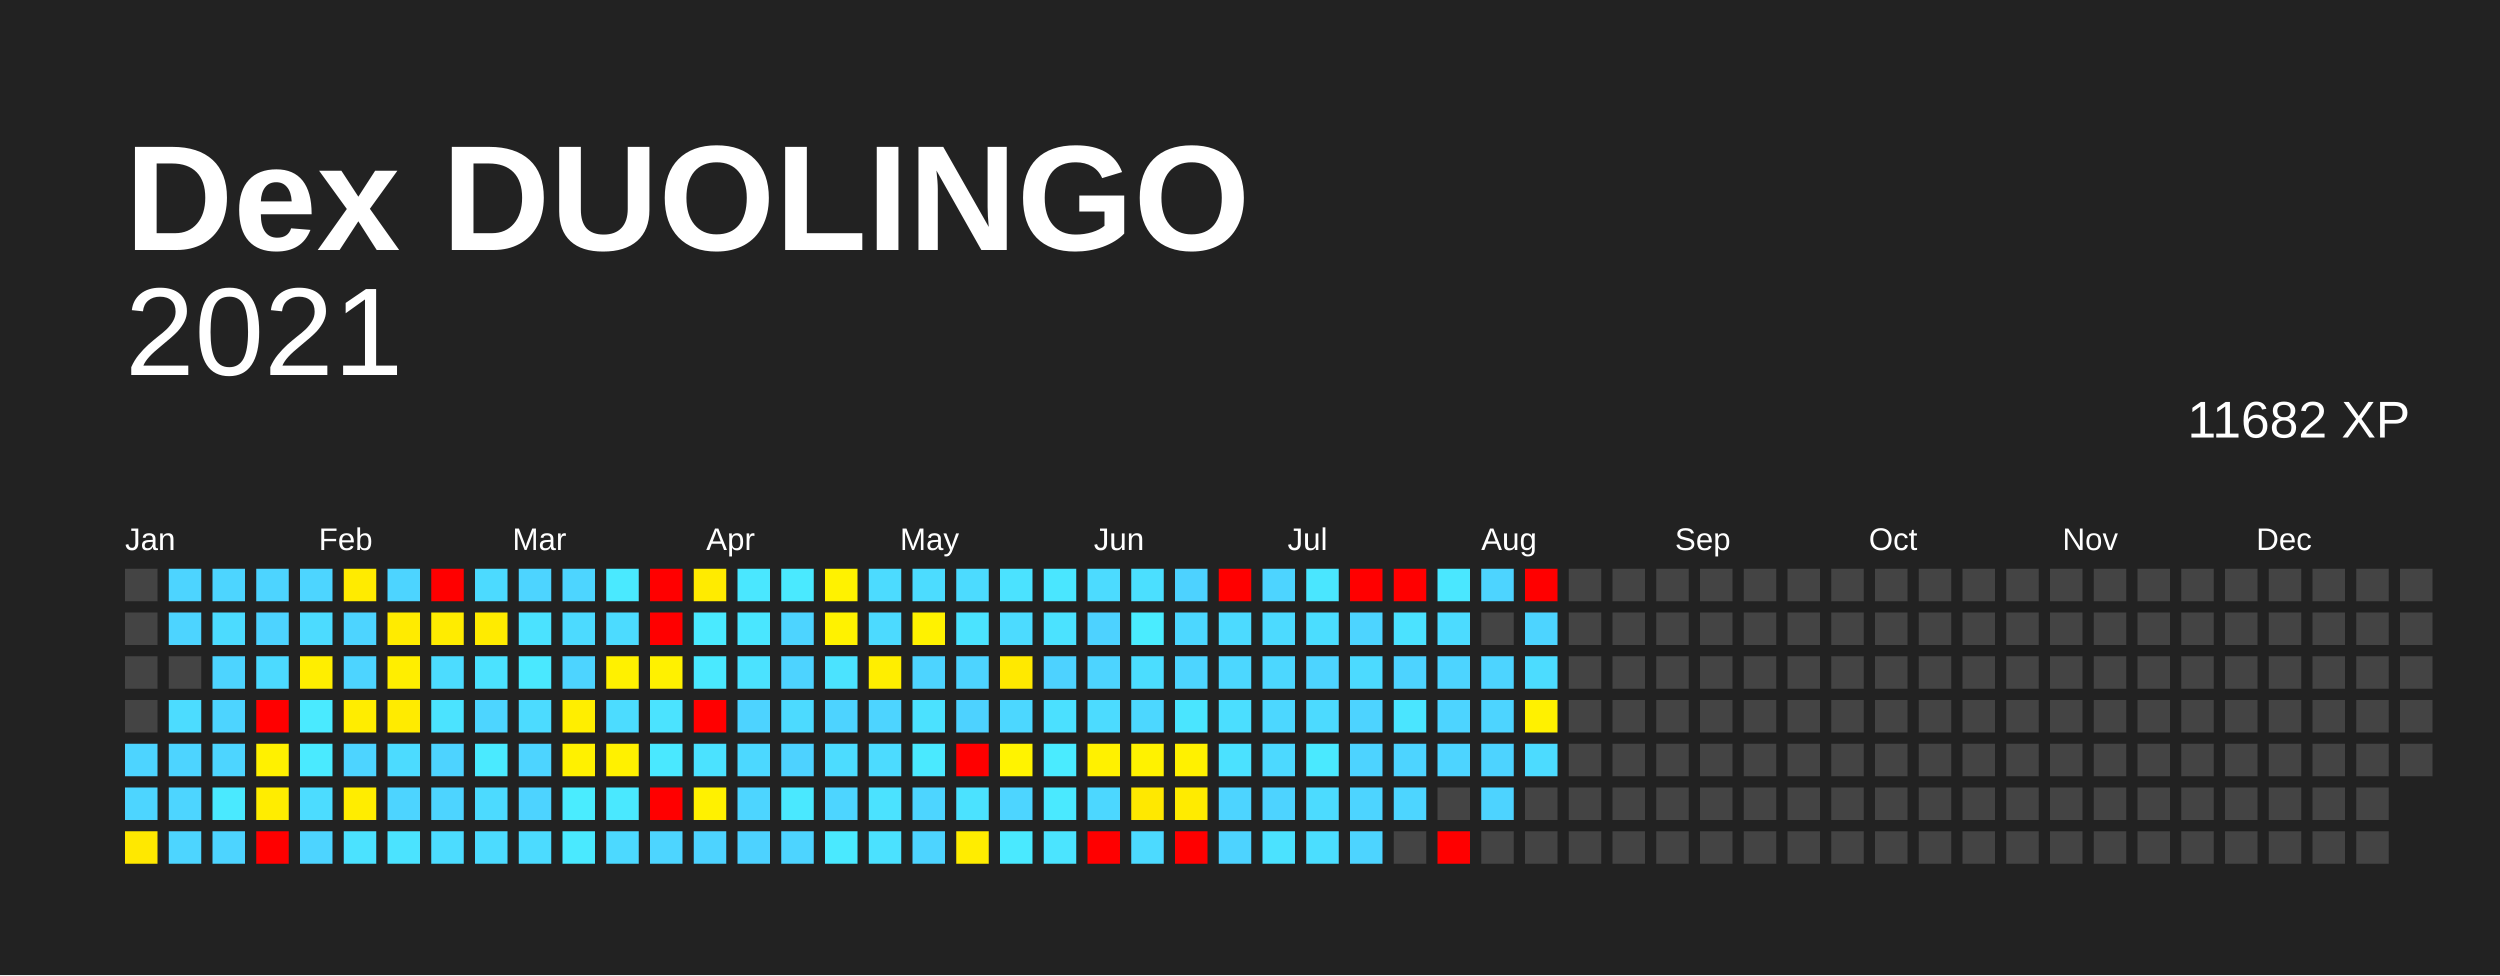
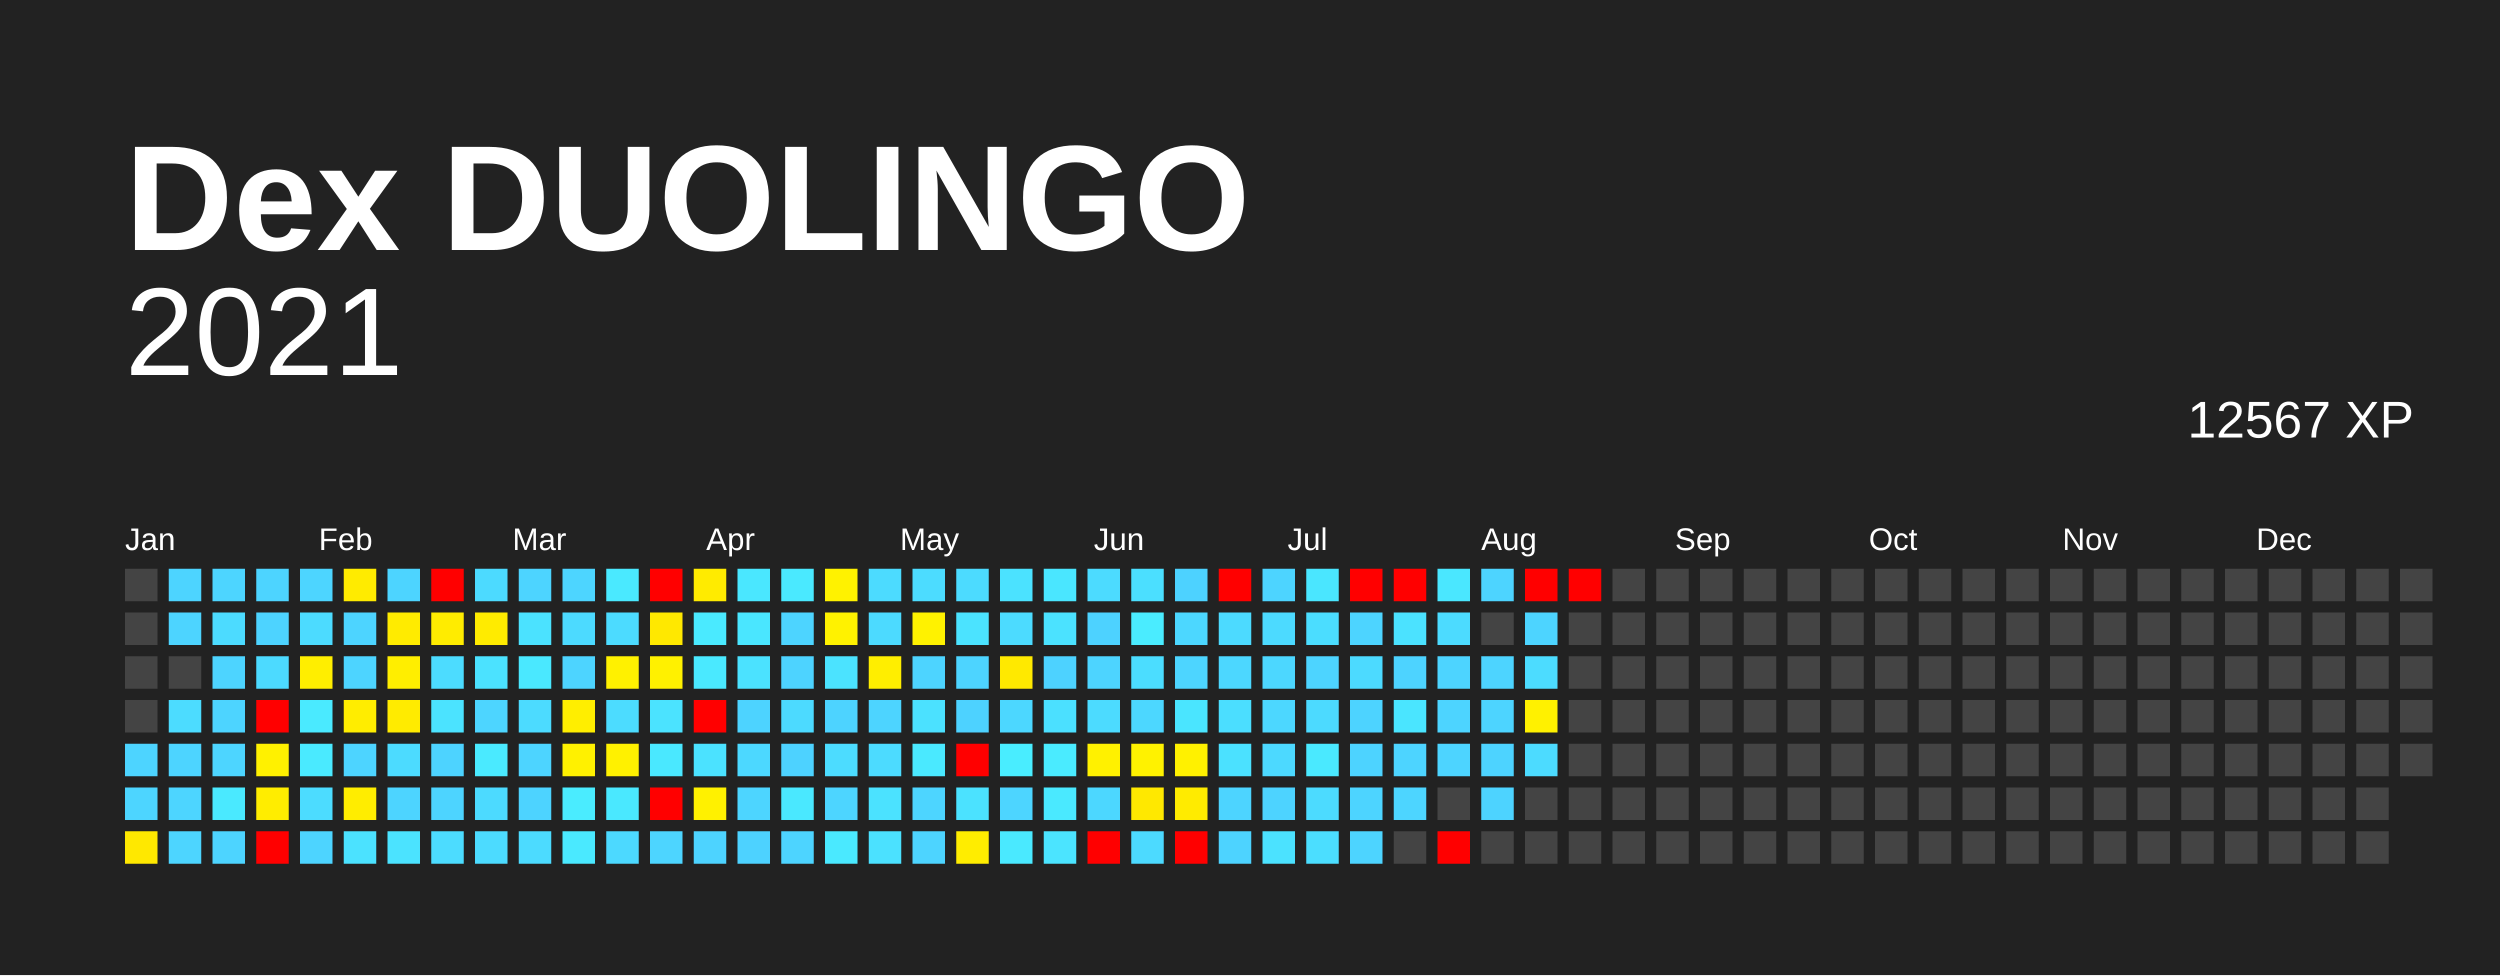
<svg xmlns="http://www.w3.org/2000/svg" baseProfile="full" height="78mm" version="1.1" viewBox="0,0,200,78" width="200mm">
  <defs />
  <rect fill="#222222" height="78" width="200" x="0" y="0" />
  <text fill="#FFFFFF" style="font-size:12px; font-family:Arial; font-weight:bold;" x="10" y="20">Dex DUOLINGO</text>
  <text alignment-baseline="hanging" fill="#FFFFFF" style="font-size:10.0px; font-family:Arial;" x="10" y="30">2021</text>
-   <text alignment-baseline="hanging" fill="#FFFFFF" style="font-size:4.125px; font-family:Arial;" x="175" y="35">11682 XP</text>
+   <text alignment-baseline="hanging" fill="#FFFFFF" style="font-size:4.125px; font-family:Arial;" x="175" y="35">12567 XP</text>
  <text fill="#FFFFFF" style="font-size:2.5px; font-family:Arial" x="10.0" y="44">Jan</text>
  <text fill="#FFFFFF" style="font-size:2.5px; font-family:Arial" x="25.5" y="44">Feb</text>
  <text fill="#FFFFFF" style="font-size:2.5px; font-family:Arial" x="41.0" y="44">Mar</text>
  <text fill="#FFFFFF" style="font-size:2.5px; font-family:Arial" x="56.5" y="44">Apr</text>
  <text fill="#FFFFFF" style="font-size:2.5px; font-family:Arial" x="72.0" y="44">May</text>
  <text fill="#FFFFFF" style="font-size:2.5px; font-family:Arial" x="87.5" y="44">Jun</text>
  <text fill="#FFFFFF" style="font-size:2.5px; font-family:Arial" x="103.0" y="44">Jul</text>
  <text fill="#FFFFFF" style="font-size:2.5px; font-family:Arial" x="118.5" y="44">Aug</text>
  <text fill="#FFFFFF" style="font-size:2.5px; font-family:Arial" x="134.0" y="44">Sep</text>
  <text fill="#FFFFFF" style="font-size:2.5px; font-family:Arial" x="149.5" y="44">Oct</text>
  <text fill="#FFFFFF" style="font-size:2.5px; font-family:Arial" x="165.0" y="44">Nov</text>
  <text fill="#FFFFFF" style="font-size:2.5px; font-family:Arial" x="180.5" y="44">Dec</text>
  <rect fill="#444444" height="2.6" width="2.6" x="10.0" y="45.5" />
  <rect fill="#444444" height="2.6" width="2.6" x="10.0" y="49.0" />
  <rect fill="#444444" height="2.6" width="2.6" x="10.0" y="52.5" />
  <rect fill="#444444" height="2.6" width="2.6" x="10.0" y="56.0" />
  <rect fill="#4dd4ff" height="2.6" width="2.6" x="10.0" y="59.5" />
  <rect fill="#4dd5ff" height="2.6" width="2.6" x="10.0" y="63.0" />
  <rect fill="#ffe800" height="2.6" width="2.6" x="10.0" y="66.5" />
  <rect fill="#4dd4ff" height="2.6" width="2.6" x="13.5" y="45.5" />
  <rect fill="#4dd4ff" height="2.6" width="2.6" x="13.5" y="49.0" />
  <rect fill="#444444" height="2.6" width="2.6" x="13.5" y="52.5" />
  <rect fill="#4cdcff" height="2.6" width="2.6" x="13.5" y="56.0" />
  <rect fill="#4dd4ff" height="2.6" width="2.6" x="13.5" y="59.5" />
  <rect fill="#4dd5ff" height="2.6" width="2.6" x="13.5" y="63.0" />
  <rect fill="#4dd5ff" height="2.6" width="2.6" x="13.5" y="66.5" />
  <rect fill="#4dd5ff" height="2.6" width="2.6" x="17.0" y="45.5" />
  <rect fill="#4cdbff" height="2.6" width="2.6" x="17.0" y="49.0" />
  <rect fill="#4dd4ff" height="2.6" width="2.6" x="17.0" y="52.5" />
  <rect fill="#4dd4ff" height="2.6" width="2.6" x="17.0" y="56.0" />
  <rect fill="#4dd5ff" height="2.6" width="2.6" x="17.0" y="59.5" />
  <rect fill="#4ae9ff" height="2.6" width="2.6" x="17.0" y="63.0" />
  <rect fill="#4dd4ff" height="2.6" width="2.6" x="17.0" y="66.5" />
  <rect fill="#4dd4ff" height="2.6" width="2.6" x="20.5" y="45.5" />
  <rect fill="#4dd3ff" height="2.6" width="2.6" x="20.5" y="49.0" />
  <rect fill="#4cdaff" height="2.6" width="2.6" x="20.5" y="52.5" />
  <rect fill="red" height="2.6" width="2.6" x="20.5" y="56.0" />
  <rect fill="#fff100" height="2.6" width="2.6" x="20.5" y="59.5" />
  <rect fill="#ffed00" height="2.6" width="2.6" x="20.5" y="63.0" />
  <rect fill="red" height="2.6" width="2.6" x="20.5" y="66.5" />
  <rect fill="#4dd5ff" height="2.6" width="2.6" x="24.0" y="45.5" />
  <rect fill="#4cdbff" height="2.6" width="2.6" x="24.0" y="49.0" />
  <rect fill="#ffee00" height="2.6" width="2.6" x="24.0" y="52.5" />
  <rect fill="#4aeaff" height="2.6" width="2.6" x="24.0" y="56.0" />
  <rect fill="#4aeaff" height="2.6" width="2.6" x="24.0" y="59.5" />
  <rect fill="#4cdcff" height="2.6" width="2.6" x="24.0" y="63.0" />
  <rect fill="#4dd4ff" height="2.6" width="2.6" x="24.0" y="66.5" />
  <rect fill="#ffeb00" height="2.6" width="2.6" x="27.5" y="45.5" />
  <rect fill="#4dd4ff" height="2.6" width="2.6" x="27.5" y="49.0" />
  <rect fill="#4dd4ff" height="2.6" width="2.6" x="27.5" y="52.5" />
  <rect fill="#ffed00" height="2.6" width="2.6" x="27.5" y="56.0" />
  <rect fill="#4dd4ff" height="2.6" width="2.6" x="27.5" y="59.5" />
  <rect fill="#ffed00" height="2.6" width="2.6" x="27.5" y="63.0" />
  <rect fill="#4be2ff" height="2.6" width="2.6" x="27.5" y="66.5" />
  <rect fill="#4dd4ff" height="2.6" width="2.6" x="31.0" y="45.5" />
  <rect fill="#ffeb00" height="2.6" width="2.6" x="31.0" y="49.0" />
  <rect fill="#ffee00" height="2.6" width="2.6" x="31.0" y="52.5" />
  <rect fill="#ffeb00" height="2.6" width="2.6" x="31.0" y="56.0" />
  <rect fill="#4cdbff" height="2.6" width="2.6" x="31.0" y="59.5" />
  <rect fill="#4dd4ff" height="2.6" width="2.6" x="31.0" y="63.0" />
  <rect fill="#4be3ff" height="2.6" width="2.6" x="31.0" y="66.5" />
  <rect fill="red" height="2.6" width="2.6" x="34.5" y="45.5" />
  <rect fill="#ffec00" height="2.6" width="2.6" x="34.5" y="49.0" />
  <rect fill="#4cdcff" height="2.6" width="2.6" x="34.5" y="52.5" />
  <rect fill="#4be3ff" height="2.6" width="2.6" x="34.5" y="56.0" />
  <rect fill="#4dd3ff" height="2.6" width="2.6" x="34.5" y="59.5" />
  <rect fill="#4dd4ff" height="2.6" width="2.6" x="34.5" y="63.0" />
  <rect fill="#4cdcff" height="2.6" width="2.6" x="34.5" y="66.5" />
  <rect fill="#4cdaff" height="2.6" width="2.6" x="38.0" y="45.5" />
  <rect fill="#ffeb00" height="2.6" width="2.6" x="38.0" y="49.0" />
  <rect fill="#4be2ff" height="2.6" width="2.6" x="38.0" y="52.5" />
  <rect fill="#4dd5ff" height="2.6" width="2.6" x="38.0" y="56.0" />
  <rect fill="#4aeaff" height="2.6" width="2.6" x="38.0" y="59.5" />
  <rect fill="#4cdaff" height="2.6" width="2.6" x="38.0" y="63.0" />
  <rect fill="#4cdbff" height="2.6" width="2.6" x="38.0" y="66.5" />
  <rect fill="#4dd4ff" height="2.6" width="2.6" x="41.5" y="45.5" />
  <rect fill="#4be2ff" height="2.6" width="2.6" x="41.5" y="49.0" />
  <rect fill="#4ae8ff" height="2.6" width="2.6" x="41.5" y="52.5" />
  <rect fill="#4cdbff" height="2.6" width="2.6" x="41.5" y="56.0" />
  <rect fill="#4dd4ff" height="2.6" width="2.6" x="41.5" y="59.5" />
  <rect fill="#4dd3ff" height="2.6" width="2.6" x="41.5" y="63.0" />
  <rect fill="#4cdbff" height="2.6" width="2.6" x="41.5" y="66.5" />
  <rect fill="#4dd5ff" height="2.6" width="2.6" x="45.0" y="45.5" />
  <rect fill="#4cdaff" height="2.6" width="2.6" x="45.0" y="49.0" />
  <rect fill="#4dd4ff" height="2.6" width="2.6" x="45.0" y="52.5" />
  <rect fill="#ffee00" height="2.6" width="2.6" x="45.0" y="56.0" />
  <rect fill="#fff100" height="2.6" width="2.6" x="45.0" y="59.5" />
  <rect fill="#4aecff" height="2.6" width="2.6" x="45.0" y="63.0" />
  <rect fill="#4ae9ff" height="2.6" width="2.6" x="45.0" y="66.5" />
  <rect fill="#4ae9ff" height="2.6" width="2.6" x="48.5" y="45.5" />
  <rect fill="#4cdbff" height="2.6" width="2.6" x="48.5" y="49.0" />
  <rect fill="#fff100" height="2.6" width="2.6" x="48.5" y="52.5" />
  <rect fill="#4cdcff" height="2.6" width="2.6" x="48.5" y="56.0" />
  <rect fill="#fff100" height="2.6" width="2.6" x="48.5" y="59.5" />
  <rect fill="#4ae8ff" height="2.6" width="2.6" x="48.5" y="63.0" />
  <rect fill="#4cd9ff" height="2.6" width="2.6" x="48.5" y="66.5" />
  <rect fill="red" height="2.6" width="2.6" x="52.0" y="45.5" />
-   <rect fill="red" height="2.6" width="2.6" x="52.0" y="49.0" />
+   <rect fill="#ffe800" height="2.6" width="2.6" x="52.0" y="49.0" />
  <rect fill="#fff100" height="2.6" width="2.6" x="52.0" y="52.5" />
  <rect fill="#4be3ff" height="2.6" width="2.6" x="52.0" y="56.0" />
  <rect fill="#4ae8ff" height="2.6" width="2.6" x="52.0" y="59.5" />
  <rect fill="red" height="2.6" width="2.6" x="52.0" y="63.0" />
  <rect fill="#4dd5ff" height="2.6" width="2.6" x="52.0" y="66.5" />
  <rect fill="#ffeb00" height="2.6" width="2.6" x="55.5" y="45.5" />
  <rect fill="#4aeaff" height="2.6" width="2.6" x="55.5" y="49.0" />
  <rect fill="#4ae9ff" height="2.6" width="2.6" x="55.5" y="52.5" />
  <rect fill="red" height="2.6" width="2.6" x="55.5" y="56.0" />
  <rect fill="#4be2ff" height="2.6" width="2.6" x="55.5" y="59.5" />
  <rect fill="#fff100" height="2.6" width="2.6" x="55.5" y="63.0" />
  <rect fill="#4dd3ff" height="2.6" width="2.6" x="55.5" y="66.5" />
  <rect fill="#4ae7ff" height="2.6" width="2.6" x="59.0" y="45.5" />
  <rect fill="#4ae6ff" height="2.6" width="2.6" x="59.0" y="49.0" />
  <rect fill="#4be2ff" height="2.6" width="2.6" x="59.0" y="52.5" />
  <rect fill="#4dd3ff" height="2.6" width="2.6" x="59.0" y="56.0" />
  <rect fill="#4cd8ff" height="2.6" width="2.6" x="59.0" y="59.5" />
  <rect fill="#4dd5ff" height="2.6" width="2.6" x="59.0" y="63.0" />
  <rect fill="#4dd2ff" height="2.6" width="2.6" x="59.0" y="66.5" />
  <rect fill="#4ae9ff" height="2.6" width="2.6" x="62.5" y="45.5" />
  <rect fill="#4dd4ff" height="2.6" width="2.6" x="62.5" y="49.0" />
  <rect fill="#4dd3ff" height="2.6" width="2.6" x="62.5" y="52.5" />
  <rect fill="#4cdaff" height="2.6" width="2.6" x="62.5" y="56.0" />
  <rect fill="#4dd2ff" height="2.6" width="2.6" x="62.5" y="59.5" />
  <rect fill="#4ae8ff" height="2.6" width="2.6" x="62.5" y="63.0" />
  <rect fill="#4dd4ff" height="2.6" width="2.6" x="62.5" y="66.5" />
  <rect fill="#fff200" height="2.6" width="2.6" x="66.0" y="45.5" />
  <rect fill="#fff200" height="2.6" width="2.6" x="66.0" y="49.0" />
  <rect fill="#4be3ff" height="2.6" width="2.6" x="66.0" y="52.5" />
  <rect fill="#4dd3ff" height="2.6" width="2.6" x="66.0" y="56.0" />
  <rect fill="#4cdcff" height="2.6" width="2.6" x="66.0" y="59.5" />
  <rect fill="#4dd5ff" height="2.6" width="2.6" x="66.0" y="63.0" />
  <rect fill="#4ae9ff" height="2.6" width="2.6" x="66.0" y="66.5" />
  <rect fill="#4cdbff" height="2.6" width="2.6" x="69.5" y="45.5" />
  <rect fill="#4cdaff" height="2.6" width="2.6" x="69.5" y="49.0" />
  <rect fill="#ffee00" height="2.6" width="2.6" x="69.5" y="52.5" />
  <rect fill="#4dd4ff" height="2.6" width="2.6" x="69.5" y="56.0" />
  <rect fill="#4cdbff" height="2.6" width="2.6" x="69.5" y="59.5" />
  <rect fill="#4be2ff" height="2.6" width="2.6" x="69.5" y="63.0" />
  <rect fill="#4be1ff" height="2.6" width="2.6" x="69.5" y="66.5" />
  <rect fill="#4cdcff" height="2.6" width="2.6" x="73.0" y="45.5" />
  <rect fill="#fff200" height="2.6" width="2.6" x="73.0" y="49.0" />
  <rect fill="#4dd4ff" height="2.6" width="2.6" x="73.0" y="52.5" />
  <rect fill="#4be1ff" height="2.6" width="2.6" x="73.0" y="56.0" />
  <rect fill="#4ae9ff" height="2.6" width="2.6" x="73.0" y="59.5" />
  <rect fill="#4dd5ff" height="2.6" width="2.6" x="73.0" y="63.0" />
  <rect fill="#4dd4ff" height="2.6" width="2.6" x="73.0" y="66.5" />
  <rect fill="#4cdbff" height="2.6" width="2.6" x="76.5" y="45.5" />
  <rect fill="#4be3ff" height="2.6" width="2.6" x="76.5" y="49.0" />
  <rect fill="#4dd4ff" height="2.6" width="2.6" x="76.5" y="52.5" />
  <rect fill="#4dd2ff" height="2.6" width="2.6" x="76.5" y="56.0" />
  <rect fill="red" height="2.6" width="2.6" x="76.5" y="59.5" />
  <rect fill="#4be2ff" height="2.6" width="2.6" x="76.5" y="63.0" />
  <rect fill="#ffed00" height="2.6" width="2.6" x="76.5" y="66.5" />
  <rect fill="#4be2ff" height="2.6" width="2.6" x="80.0" y="45.5" />
  <rect fill="#4cdbff" height="2.6" width="2.6" x="80.0" y="49.0" />
  <rect fill="#ffe900" height="2.6" width="2.6" x="80.0" y="52.5" />
  <rect fill="#4cd7ff" height="2.6" width="2.6" x="80.0" y="56.0" />
-   <rect fill="#fff300" height="2.6" width="2.6" x="80.0" y="59.5" />
+   <rect fill="#49edff" height="2.6" width="2.6" x="80.0" y="59.5" />
  <rect fill="#4dd5ff" height="2.6" width="2.6" x="80.0" y="63.0" />
  <rect fill="#4ae9ff" height="2.6" width="2.6" x="80.0" y="66.5" />
  <rect fill="#4ae6ff" height="2.6" width="2.6" x="83.5" y="45.5" />
  <rect fill="#4be2ff" height="2.6" width="2.6" x="83.5" y="49.0" />
  <rect fill="#4dd2ff" height="2.6" width="2.6" x="83.5" y="52.5" />
  <rect fill="#4be0ff" height="2.6" width="2.6" x="83.5" y="56.0" />
  <rect fill="#4aebff" height="2.6" width="2.6" x="83.5" y="59.5" />
  <rect fill="#4ae9ff" height="2.6" width="2.6" x="83.5" y="63.0" />
  <rect fill="#4be4ff" height="2.6" width="2.6" x="83.5" y="66.5" />
  <rect fill="#4cdbff" height="2.6" width="2.6" x="87.0" y="45.5" />
  <rect fill="#4dd2ff" height="2.6" width="2.6" x="87.0" y="49.0" />
  <rect fill="#4dd4ff" height="2.6" width="2.6" x="87.0" y="52.5" />
  <rect fill="#4cdbff" height="2.6" width="2.6" x="87.0" y="56.0" />
  <rect fill="#fff100" height="2.6" width="2.6" x="87.0" y="59.5" />
  <rect fill="#4cd7ff" height="2.6" width="2.6" x="87.0" y="63.0" />
  <rect fill="red" height="2.6" width="2.6" x="87.0" y="66.5" />
  <rect fill="#4bdfff" height="2.6" width="2.6" x="90.5" y="45.5" />
  <rect fill="#4aecff" height="2.6" width="2.6" x="90.5" y="49.0" />
  <rect fill="#4bddff" height="2.6" width="2.6" x="90.5" y="52.5" />
  <rect fill="#4cd7ff" height="2.6" width="2.6" x="90.5" y="56.0" />
  <rect fill="#fff200" height="2.6" width="2.6" x="90.5" y="59.5" />
  <rect fill="#ffe800" height="2.6" width="2.6" x="90.5" y="63.0" />
  <rect fill="#4cdaff" height="2.6" width="2.6" x="90.5" y="66.5" />
  <rect fill="#4dd2ff" height="2.6" width="2.6" x="94.0" y="45.5" />
  <rect fill="#4cd7ff" height="2.6" width="2.6" x="94.0" y="49.0" />
  <rect fill="#4dd5ff" height="2.6" width="2.6" x="94.0" y="52.5" />
  <rect fill="#4ae5ff" height="2.6" width="2.6" x="94.0" y="56.0" />
  <rect fill="#fff100" height="2.6" width="2.6" x="94.0" y="59.5" />
  <rect fill="#ffeb00" height="2.6" width="2.6" x="94.0" y="63.0" />
  <rect fill="red" height="2.6" width="2.6" x="94.0" y="66.5" />
  <rect fill="red" height="2.6" width="2.6" x="97.5" y="45.5" />
  <rect fill="#4cdaff" height="2.6" width="2.6" x="97.5" y="49.0" />
  <rect fill="#4cd7ff" height="2.6" width="2.6" x="97.5" y="52.5" />
  <rect fill="#4bdeff" height="2.6" width="2.6" x="97.5" y="56.0" />
  <rect fill="#4be1ff" height="2.6" width="2.6" x="97.5" y="59.5" />
  <rect fill="#4dd4ff" height="2.6" width="2.6" x="97.5" y="63.0" />
  <rect fill="#4dd3ff" height="2.6" width="2.6" x="97.5" y="66.5" />
  <rect fill="#4dd4ff" height="2.6" width="2.6" x="101.0" y="45.5" />
  <rect fill="#4cdaff" height="2.6" width="2.6" x="101.0" y="49.0" />
  <rect fill="#4cd7ff" height="2.6" width="2.6" x="101.0" y="52.5" />
  <rect fill="#4cd7ff" height="2.6" width="2.6" x="101.0" y="56.0" />
  <rect fill="#4cd9ff" height="2.6" width="2.6" x="101.0" y="59.5" />
  <rect fill="#4dd3ff" height="2.6" width="2.6" x="101.0" y="63.0" />
  <rect fill="#4be2ff" height="2.6" width="2.6" x="101.0" y="66.5" />
  <rect fill="#4ae6ff" height="2.6" width="2.6" x="104.5" y="45.5" />
  <rect fill="#4bddff" height="2.6" width="2.6" x="104.5" y="49.0" />
  <rect fill="#4dd4ff" height="2.6" width="2.6" x="104.5" y="52.5" />
  <rect fill="#4cdaff" height="2.6" width="2.6" x="104.5" y="56.0" />
  <rect fill="#4ae9ff" height="2.6" width="2.6" x="104.5" y="59.5" />
  <rect fill="#4cdbff" height="2.6" width="2.6" x="104.5" y="63.0" />
  <rect fill="#4bdeff" height="2.6" width="2.6" x="104.5" y="66.5" />
  <rect fill="red" height="2.6" width="2.6" x="108.0" y="45.5" />
  <rect fill="#4dd4ff" height="2.6" width="2.6" x="108.0" y="49.0" />
  <rect fill="#4cdaff" height="2.6" width="2.6" x="108.0" y="52.5" />
  <rect fill="#4dd3ff" height="2.6" width="2.6" x="108.0" y="56.0" />
  <rect fill="#4dd3ff" height="2.6" width="2.6" x="108.0" y="59.5" />
  <rect fill="#4dd4ff" height="2.6" width="2.6" x="108.0" y="63.0" />
  <rect fill="#4dd4ff" height="2.6" width="2.6" x="108.0" y="66.5" />
  <rect fill="red" height="2.6" width="2.6" x="111.5" y="45.5" />
  <rect fill="#4be2ff" height="2.6" width="2.6" x="111.5" y="49.0" />
  <rect fill="#4dd3ff" height="2.6" width="2.6" x="111.5" y="52.5" />
  <rect fill="#4ae5ff" height="2.6" width="2.6" x="111.5" y="56.0" />
  <rect fill="#4dd4ff" height="2.6" width="2.6" x="111.5" y="59.5" />
  <rect fill="#4dd5ff" height="2.6" width="2.6" x="111.5" y="63.0" />
  <rect fill="#444444" height="2.6" width="2.6" x="111.5" y="66.5" />
  <rect fill="#4ae7ff" height="2.6" width="2.6" x="115.0" y="45.5" />
  <rect fill="#4cdbff" height="2.6" width="2.6" x="115.0" y="49.0" />
  <rect fill="#4dd4ff" height="2.6" width="2.6" x="115.0" y="52.5" />
  <rect fill="#4dd4ff" height="2.6" width="2.6" x="115.0" y="56.0" />
  <rect fill="#4dd4ff" height="2.6" width="2.6" x="115.0" y="59.5" />
  <rect fill="#444444" height="2.6" width="2.6" x="115.0" y="63.0" />
  <rect fill="red" height="2.6" width="2.6" x="115.0" y="66.5" />
  <rect fill="#4dd4ff" height="2.6" width="2.6" x="118.5" y="45.5" />
  <rect fill="#444444" height="2.6" width="2.6" x="118.5" y="49.0" />
  <rect fill="#4dd4ff" height="2.6" width="2.6" x="118.5" y="52.5" />
  <rect fill="#4dd4ff" height="2.6" width="2.6" x="118.5" y="56.0" />
  <rect fill="#4dd3ff" height="2.6" width="2.6" x="118.5" y="59.5" />
  <rect fill="#4dd3ff" height="2.6" width="2.6" x="118.5" y="63.0" />
  <rect fill="#444444" height="2.6" width="2.6" x="118.5" y="66.5" />
  <rect fill="red" height="2.6" width="2.6" x="122.0" y="45.5" />
  <rect fill="#4dd4ff" height="2.6" width="2.6" x="122.0" y="49.0" />
  <rect fill="#4cdcff" height="2.6" width="2.6" x="122.0" y="52.5" />
  <rect fill="#fff100" height="2.6" width="2.6" x="122.0" y="56.0" />
  <rect fill="#4cdbff" height="2.6" width="2.6" x="122.0" y="59.5" />
  <rect fill="#444444" height="2.6" width="2.6" x="122.0" y="63.0" />
  <rect fill="#444444" height="2.6" width="2.6" x="122.0" y="66.5" />
-   <rect fill="#444444" height="2.6" width="2.6" x="125.5" y="45.5" />
+   <rect fill="red" height="2.6" width="2.6" x="125.5" y="45.5" />
  <rect fill="#444444" height="2.6" width="2.6" x="125.5" y="49.0" />
  <rect fill="#444444" height="2.6" width="2.6" x="125.5" y="52.5" />
  <rect fill="#444444" height="2.6" width="2.6" x="125.5" y="56.0" />
  <rect fill="#444444" height="2.6" width="2.6" x="125.5" y="59.5" />
  <rect fill="#444444" height="2.6" width="2.6" x="125.5" y="63.0" />
  <rect fill="#444444" height="2.6" width="2.6" x="125.5" y="66.5" />
  <rect fill="#444444" height="2.6" width="2.6" x="129.0" y="45.5" />
  <rect fill="#444444" height="2.6" width="2.6" x="129.0" y="49.0" />
  <rect fill="#444444" height="2.6" width="2.6" x="129.0" y="52.5" />
  <rect fill="#444444" height="2.6" width="2.6" x="129.0" y="56.0" />
  <rect fill="#444444" height="2.6" width="2.6" x="129.0" y="59.5" />
  <rect fill="#444444" height="2.6" width="2.6" x="129.0" y="63.0" />
  <rect fill="#444444" height="2.6" width="2.6" x="129.0" y="66.5" />
  <rect fill="#444444" height="2.6" width="2.6" x="132.5" y="45.5" />
  <rect fill="#444444" height="2.6" width="2.6" x="132.5" y="49.0" />
  <rect fill="#444444" height="2.6" width="2.6" x="132.5" y="52.5" />
  <rect fill="#444444" height="2.6" width="2.6" x="132.5" y="56.0" />
  <rect fill="#444444" height="2.6" width="2.6" x="132.5" y="59.5" />
  <rect fill="#444444" height="2.6" width="2.6" x="132.5" y="63.0" />
  <rect fill="#444444" height="2.6" width="2.6" x="132.5" y="66.5" />
  <rect fill="#444444" height="2.6" width="2.6" x="136.0" y="45.5" />
  <rect fill="#444444" height="2.6" width="2.6" x="136.0" y="49.0" />
  <rect fill="#444444" height="2.6" width="2.6" x="136.0" y="52.5" />
  <rect fill="#444444" height="2.6" width="2.6" x="136.0" y="56.0" />
  <rect fill="#444444" height="2.6" width="2.6" x="136.0" y="59.5" />
  <rect fill="#444444" height="2.6" width="2.6" x="136.0" y="63.0" />
  <rect fill="#444444" height="2.6" width="2.6" x="136.0" y="66.5" />
  <rect fill="#444444" height="2.6" width="2.6" x="139.5" y="45.5" />
  <rect fill="#444444" height="2.6" width="2.6" x="139.5" y="49.0" />
  <rect fill="#444444" height="2.6" width="2.6" x="139.5" y="52.5" />
  <rect fill="#444444" height="2.6" width="2.6" x="139.5" y="56.0" />
  <rect fill="#444444" height="2.6" width="2.6" x="139.5" y="59.5" />
  <rect fill="#444444" height="2.6" width="2.6" x="139.5" y="63.0" />
  <rect fill="#444444" height="2.6" width="2.6" x="139.5" y="66.5" />
  <rect fill="#444444" height="2.6" width="2.6" x="143.0" y="45.5" />
  <rect fill="#444444" height="2.6" width="2.6" x="143.0" y="49.0" />
  <rect fill="#444444" height="2.6" width="2.6" x="143.0" y="52.5" />
  <rect fill="#444444" height="2.6" width="2.6" x="143.0" y="56.0" />
  <rect fill="#444444" height="2.6" width="2.6" x="143.0" y="59.5" />
  <rect fill="#444444" height="2.6" width="2.6" x="143.0" y="63.0" />
  <rect fill="#444444" height="2.6" width="2.6" x="143.0" y="66.5" />
  <rect fill="#444444" height="2.6" width="2.6" x="146.5" y="45.5" />
  <rect fill="#444444" height="2.6" width="2.6" x="146.5" y="49.0" />
  <rect fill="#444444" height="2.6" width="2.6" x="146.5" y="52.5" />
  <rect fill="#444444" height="2.6" width="2.6" x="146.5" y="56.0" />
  <rect fill="#444444" height="2.6" width="2.6" x="146.5" y="59.5" />
  <rect fill="#444444" height="2.6" width="2.6" x="146.5" y="63.0" />
  <rect fill="#444444" height="2.6" width="2.6" x="146.5" y="66.5" />
  <rect fill="#444444" height="2.6" width="2.6" x="150.0" y="45.5" />
  <rect fill="#444444" height="2.6" width="2.6" x="150.0" y="49.0" />
  <rect fill="#444444" height="2.6" width="2.6" x="150.0" y="52.5" />
  <rect fill="#444444" height="2.6" width="2.6" x="150.0" y="56.0" />
  <rect fill="#444444" height="2.6" width="2.6" x="150.0" y="59.5" />
  <rect fill="#444444" height="2.6" width="2.6" x="150.0" y="63.0" />
  <rect fill="#444444" height="2.6" width="2.6" x="150.0" y="66.5" />
  <rect fill="#444444" height="2.6" width="2.6" x="153.5" y="45.5" />
  <rect fill="#444444" height="2.6" width="2.6" x="153.5" y="49.0" />
  <rect fill="#444444" height="2.6" width="2.6" x="153.5" y="52.5" />
  <rect fill="#444444" height="2.6" width="2.6" x="153.5" y="56.0" />
  <rect fill="#444444" height="2.6" width="2.6" x="153.5" y="59.5" />
  <rect fill="#444444" height="2.6" width="2.6" x="153.5" y="63.0" />
  <rect fill="#444444" height="2.6" width="2.6" x="153.5" y="66.5" />
  <rect fill="#444444" height="2.6" width="2.6" x="157.0" y="45.5" />
  <rect fill="#444444" height="2.6" width="2.6" x="157.0" y="49.0" />
  <rect fill="#444444" height="2.6" width="2.6" x="157.0" y="52.5" />
  <rect fill="#444444" height="2.6" width="2.6" x="157.0" y="56.0" />
  <rect fill="#444444" height="2.6" width="2.6" x="157.0" y="59.5" />
  <rect fill="#444444" height="2.6" width="2.6" x="157.0" y="63.0" />
  <rect fill="#444444" height="2.6" width="2.6" x="157.0" y="66.5" />
  <rect fill="#444444" height="2.6" width="2.6" x="160.5" y="45.5" />
  <rect fill="#444444" height="2.6" width="2.6" x="160.5" y="49.0" />
  <rect fill="#444444" height="2.6" width="2.6" x="160.5" y="52.5" />
  <rect fill="#444444" height="2.6" width="2.6" x="160.5" y="56.0" />
  <rect fill="#444444" height="2.6" width="2.6" x="160.5" y="59.5" />
  <rect fill="#444444" height="2.6" width="2.6" x="160.5" y="63.0" />
  <rect fill="#444444" height="2.6" width="2.6" x="160.5" y="66.5" />
  <rect fill="#444444" height="2.6" width="2.6" x="164.0" y="45.5" />
  <rect fill="#444444" height="2.6" width="2.6" x="164.0" y="49.0" />
  <rect fill="#444444" height="2.6" width="2.6" x="164.0" y="52.5" />
  <rect fill="#444444" height="2.6" width="2.6" x="164.0" y="56.0" />
  <rect fill="#444444" height="2.6" width="2.6" x="164.0" y="59.5" />
  <rect fill="#444444" height="2.6" width="2.6" x="164.0" y="63.0" />
  <rect fill="#444444" height="2.6" width="2.6" x="164.0" y="66.5" />
  <rect fill="#444444" height="2.6" width="2.6" x="167.5" y="45.5" />
  <rect fill="#444444" height="2.6" width="2.6" x="167.5" y="49.0" />
  <rect fill="#444444" height="2.6" width="2.6" x="167.5" y="52.5" />
  <rect fill="#444444" height="2.6" width="2.6" x="167.5" y="56.0" />
  <rect fill="#444444" height="2.6" width="2.6" x="167.5" y="59.5" />
  <rect fill="#444444" height="2.6" width="2.6" x="167.5" y="63.0" />
  <rect fill="#444444" height="2.6" width="2.6" x="167.5" y="66.5" />
  <rect fill="#444444" height="2.6" width="2.6" x="171.0" y="45.5" />
  <rect fill="#444444" height="2.6" width="2.6" x="171.0" y="49.0" />
  <rect fill="#444444" height="2.6" width="2.6" x="171.0" y="52.5" />
  <rect fill="#444444" height="2.6" width="2.6" x="171.0" y="56.0" />
  <rect fill="#444444" height="2.6" width="2.6" x="171.0" y="59.5" />
  <rect fill="#444444" height="2.6" width="2.6" x="171.0" y="63.0" />
  <rect fill="#444444" height="2.6" width="2.6" x="171.0" y="66.5" />
  <rect fill="#444444" height="2.6" width="2.6" x="174.5" y="45.5" />
  <rect fill="#444444" height="2.6" width="2.6" x="174.5" y="49.0" />
  <rect fill="#444444" height="2.6" width="2.6" x="174.5" y="52.5" />
  <rect fill="#444444" height="2.6" width="2.6" x="174.5" y="56.0" />
  <rect fill="#444444" height="2.6" width="2.6" x="174.5" y="59.5" />
  <rect fill="#444444" height="2.6" width="2.6" x="174.5" y="63.0" />
  <rect fill="#444444" height="2.6" width="2.6" x="174.5" y="66.5" />
  <rect fill="#444444" height="2.6" width="2.6" x="178.0" y="45.5" />
  <rect fill="#444444" height="2.6" width="2.6" x="178.0" y="49.0" />
  <rect fill="#444444" height="2.6" width="2.6" x="178.0" y="52.5" />
  <rect fill="#444444" height="2.6" width="2.6" x="178.0" y="56.0" />
  <rect fill="#444444" height="2.6" width="2.6" x="178.0" y="59.5" />
  <rect fill="#444444" height="2.6" width="2.6" x="178.0" y="63.0" />
  <rect fill="#444444" height="2.6" width="2.6" x="178.0" y="66.5" />
  <rect fill="#444444" height="2.6" width="2.6" x="181.5" y="45.5" />
  <rect fill="#444444" height="2.6" width="2.6" x="181.5" y="49.0" />
  <rect fill="#444444" height="2.6" width="2.6" x="181.5" y="52.5" />
  <rect fill="#444444" height="2.6" width="2.6" x="181.5" y="56.0" />
  <rect fill="#444444" height="2.6" width="2.6" x="181.5" y="59.5" />
  <rect fill="#444444" height="2.6" width="2.6" x="181.5" y="63.0" />
  <rect fill="#444444" height="2.6" width="2.6" x="181.5" y="66.5" />
  <rect fill="#444444" height="2.6" width="2.6" x="185.0" y="45.5" />
  <rect fill="#444444" height="2.6" width="2.6" x="185.0" y="49.0" />
  <rect fill="#444444" height="2.6" width="2.6" x="185.0" y="52.5" />
  <rect fill="#444444" height="2.6" width="2.6" x="185.0" y="56.0" />
  <rect fill="#444444" height="2.6" width="2.6" x="185.0" y="59.5" />
  <rect fill="#444444" height="2.6" width="2.6" x="185.0" y="63.0" />
  <rect fill="#444444" height="2.6" width="2.6" x="185.0" y="66.5" />
  <rect fill="#444444" height="2.6" width="2.6" x="188.5" y="45.5" />
  <rect fill="#444444" height="2.6" width="2.6" x="188.5" y="49.0" />
  <rect fill="#444444" height="2.6" width="2.6" x="188.5" y="52.5" />
  <rect fill="#444444" height="2.6" width="2.6" x="188.5" y="56.0" />
  <rect fill="#444444" height="2.6" width="2.6" x="188.5" y="59.5" />
  <rect fill="#444444" height="2.6" width="2.6" x="188.5" y="63.0" />
  <rect fill="#444444" height="2.6" width="2.6" x="188.5" y="66.5" />
  <rect fill="#444444" height="2.6" width="2.6" x="192.0" y="45.5" />
  <rect fill="#444444" height="2.6" width="2.6" x="192.0" y="49.0" />
  <rect fill="#444444" height="2.6" width="2.6" x="192.0" y="52.5" />
  <rect fill="#444444" height="2.6" width="2.6" x="192.0" y="56.0" />
  <rect fill="#444444" height="2.6" width="2.6" x="192.0" y="59.5" />
</svg>
